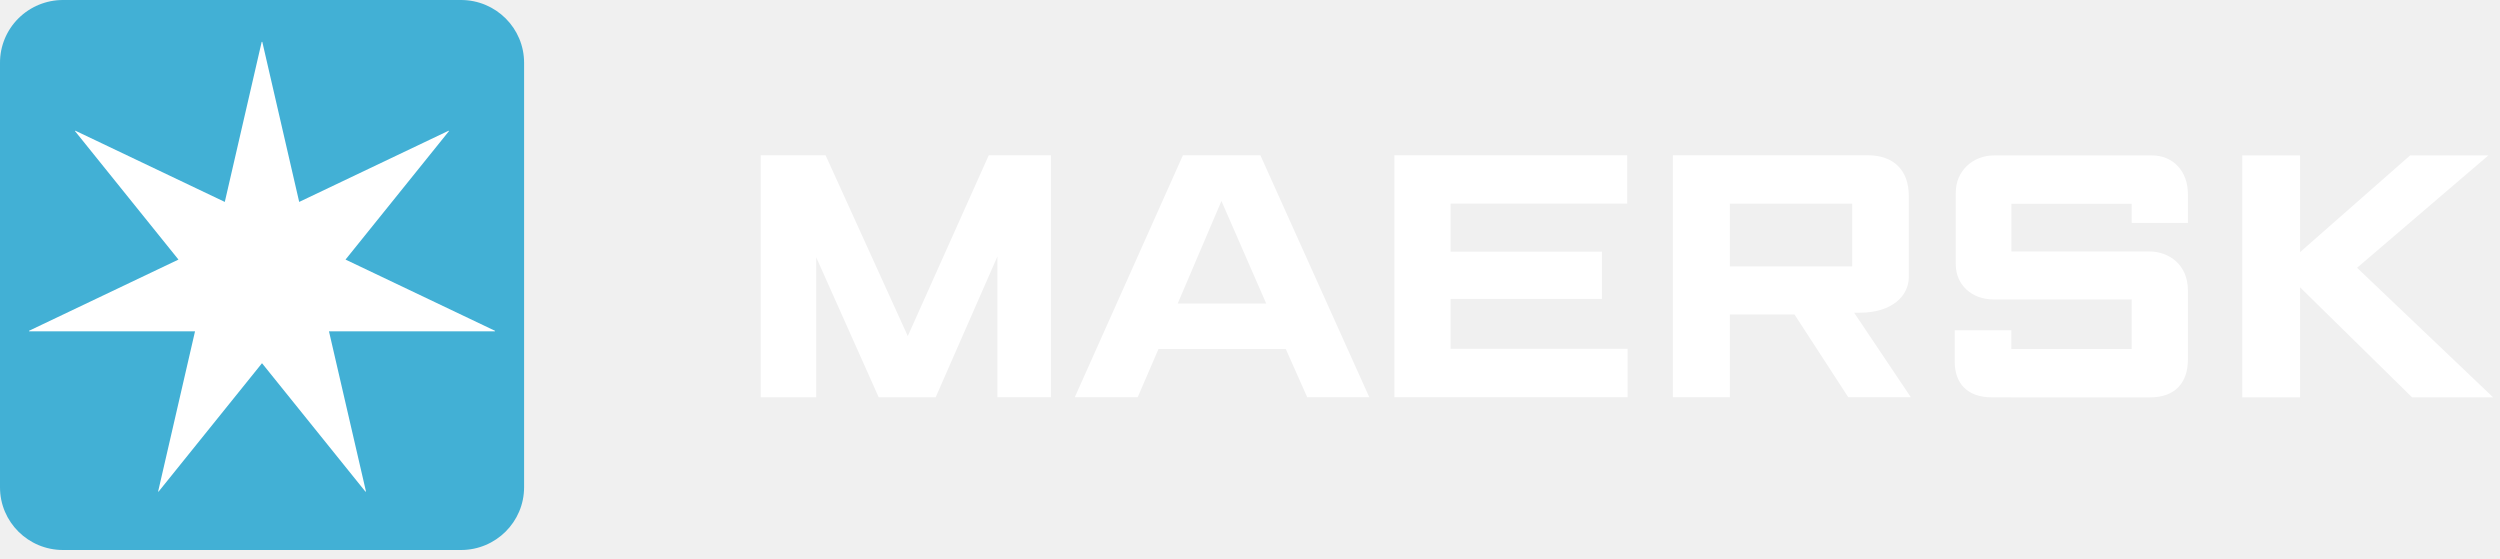
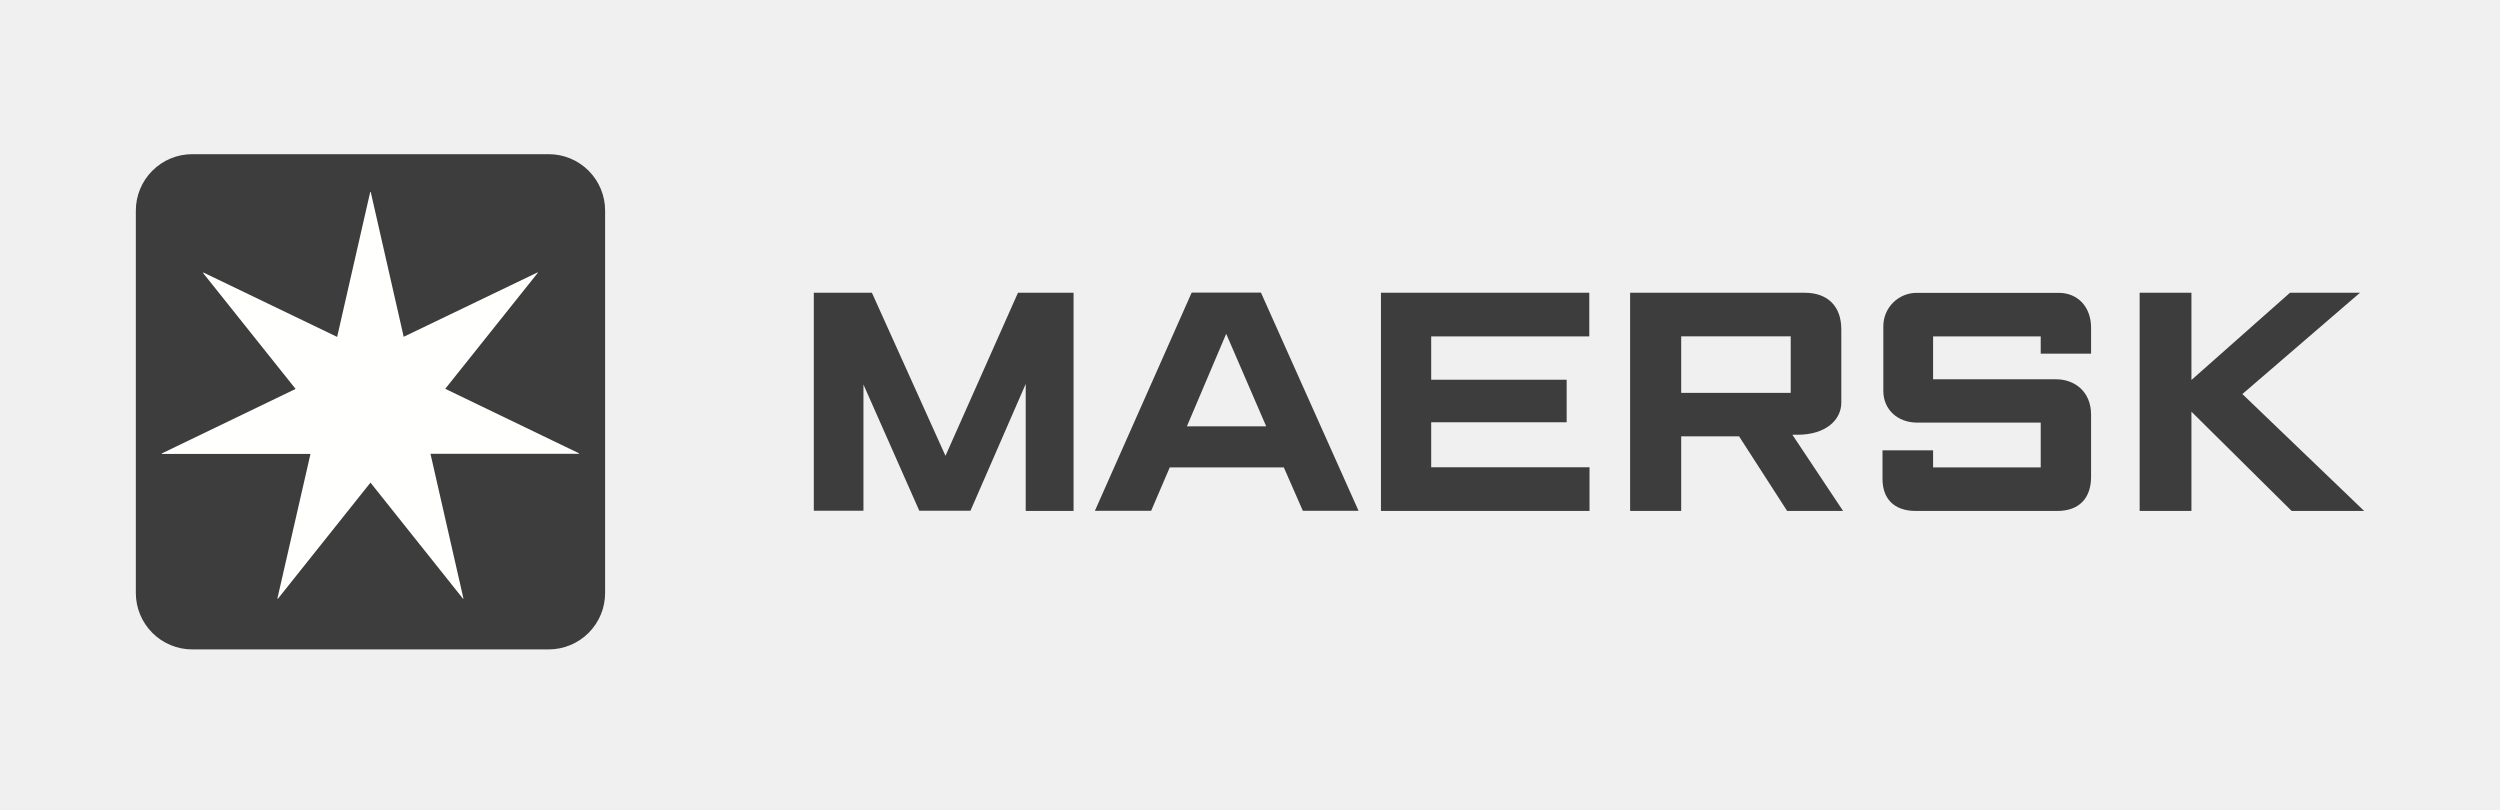
- <svg xmlns="http://www.w3.org/2000/svg" class="ign-logo" viewBox="0 0 170 38">
-   <g fill="none" fill-rule="evenodd">
-     <g fill="#FFF">
-       <path d="M51.728 27.011V10.557h4.411l5.59 12.296 5.507-12.296h4.226v16.454h-3.638V17.44l-4.197 9.572H59.75l-4.25-9.52v9.52h-3.77M86.102 20.64l-3.044-6.974-2.974 6.975h6.018Zm-8.739 6.371h-4.278l7.354-16.453h5.267l7.406 16.453H88.89l-1.457-3.277h-8.656l-1.413 3.277ZM94.818 27.011V10.557h15.83v3.29H98.64v3.268h10.293v3.211H98.641v3.394h12.035v3.291H94.818M117.632 18.113h8.317v-4.265h-8.317v4.265Zm-3.877 8.898V10.558h13.246c1.77 0 2.797 1.016 2.797 2.76v5.527c0 1.271-1.135 2.42-3.335 2.42-.124.007-.251 0-.382 0l3.856 5.746h-4.256l-3.655-5.626h-4.394v5.626h-3.877ZM136.773 27.02h-1.313c-1.713 0-2.538-.982-2.538-2.413v-2.15h3.85v1.274h8.183v-3.368h-9.386c-1.498 0-2.577-1-2.577-2.388v-4.884c0-1.478 1.174-2.523 2.604-2.523h10.728c1.45 0 2.454 1.074 2.454 2.627v1.963h-3.823v-1.3h-8.182v3.24h9.358c1.381 0 2.647.908 2.647 2.654v4.696c0 1.6-.894 2.573-2.566 2.573h-9.44M152.472 27.02V10.566h3.931v6.581l7.486-6.58h5.322l-8.93 7.642 9.251 8.811h-5.509l-7.62-7.484v7.484h-3.93" class="ign-logo__fill" />
-     </g>
-     <g fill-rule="nonzero">
-       <path fill="#42B0D5" d="M4.285 0h27.062c2.37 0 4.291 1.91 4.291 4.268v28.864c0 2.357-1.921 4.268-4.291 4.268H4.285C1.918 37.4 0 35.492 0 33.14V4.274a4.249 4.249 0 0 1 1.25-3.022A4.297 4.297 0 0 1 4.285 0Z" />
-       <path fill="#FFF" d="m23.496 17.651 7.035-8.737-.02-.027-10.166 4.844-2.509-10.885h-.041l-2.509 10.885L5.121 8.887l-.021.027 7.035 8.737L1.97 22.495l.013.034h11.279l-2.509 10.892.028.013 7.035-8.736 7.035 8.736.034-.02-2.515-10.885h11.285l.007-.034z" />
-     </g>
+ <svg xmlns="http://www.w3.org/2000/svg" width="210" height="68" fill="none">
+   <g fill-rule="evenodd" clip-rule="evenodd" style="mix-blend-mode:plus-darker">
+     <path fill="#3D3D3D" d="M68.36 42.9V24.59h4.88l6.18 13.7 6.09-13.7h4.67v18.33h-4.02V32.25L81.52 42.9h-4.3l-4.69-10.6v10.6h-4.17ZM106.36 35.81 103 28.04l-3.3 7.77h6.66Zm-9.66 7.1h-4.73l8.13-18.33h5.82l8.2 18.33h-4.68l-1.6-3.65h-9.58L96.7 42.9ZM116 42.9V24.59h17.5v3.67h-13.28v3.64h11.38v3.57h-11.38v3.78h13.3v3.67H116ZM141.22 33h9.2v-4.75h-9.2V33Zm-4.29 9.9V24.59h14.65c1.95 0 3.09 1.13 3.09 3.08v6.15c0 1.42-1.26 2.7-3.69 2.7h-.42l4.26 6.4h-4.7l-4.04-6.27h-4.86v6.27h-4.29ZM162.38 42.92h-1.45c-1.9 0-2.8-1.1-2.8-2.69v-2.4h4.25v1.43h9.04V35.5h-10.37c-1.66 0-2.85-1.11-2.85-2.66V27.4a2.8 2.8 0 0 1 2.88-2.8h11.86c1.6 0 2.71 1.19 2.71 2.92v2.19h-4.23v-1.45h-9.04v3.6h10.34c1.53 0 2.93 1.02 2.93 2.96v5.23c0 1.79-.99 2.87-2.84 2.87h-10.43ZM179.73 42.92V24.59h4.35v7.33l8.28-7.33h5.88l-9.88 8.51 10.23 9.82h-6.09l-8.42-8.34v8.34h-4.35ZM50.83 49.8a4.74 4.74 0 0 1-4.74 4.75H16.15a4.74 4.74 0 0 1-4.74-4.75V17.7a4.74 4.74 0 0 1 4.74-4.75h29.94a4.74 4.74 0 0 1 4.74 4.75V49.8Z" />
+     <path fill="#FFFFFE" d="m37.4 32.66 7.78-9.75-.02-.03-11.25 5.41-2.77-12.17h-.04L28.32 28.3l-11.24-5.41-.03.03 7.78 9.75-11.24 5.42.01.04h12.48L23.3 50.28l.04.02 7.78-9.76 7.78 9.76.03-.02-2.77-12.16h12.48v-.04L37.4 32.66Z" />
  </g>
</svg>
